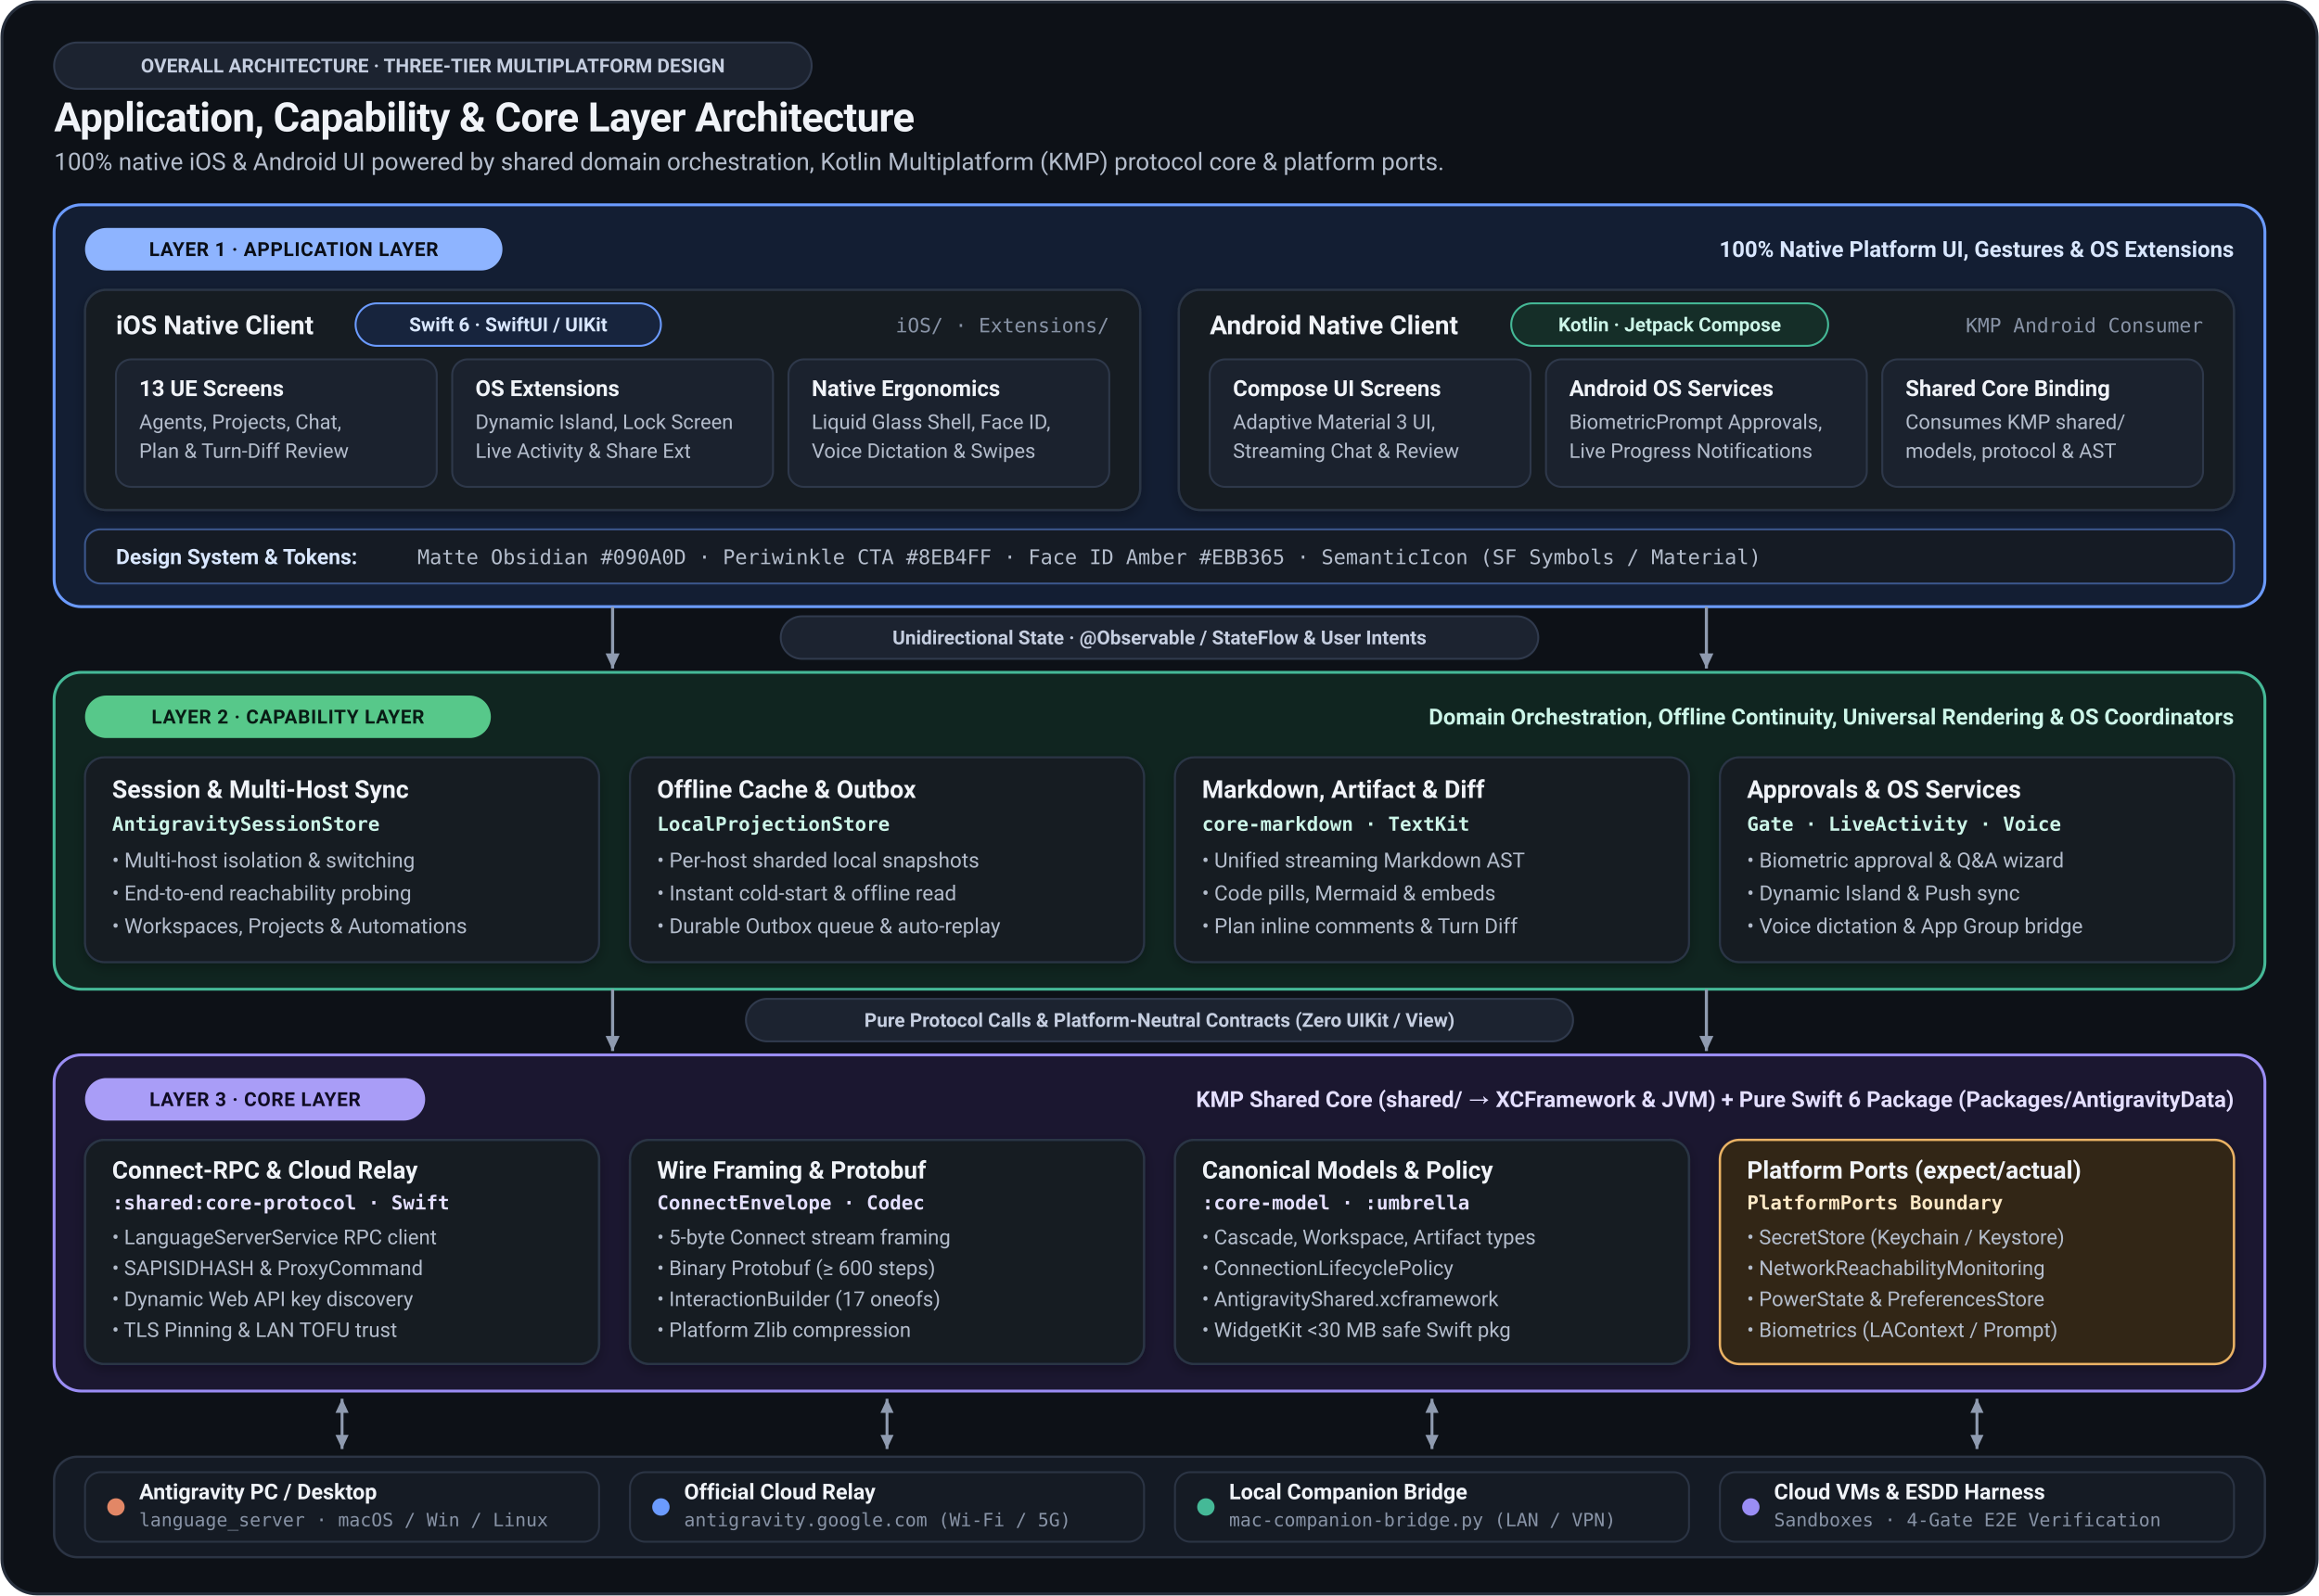
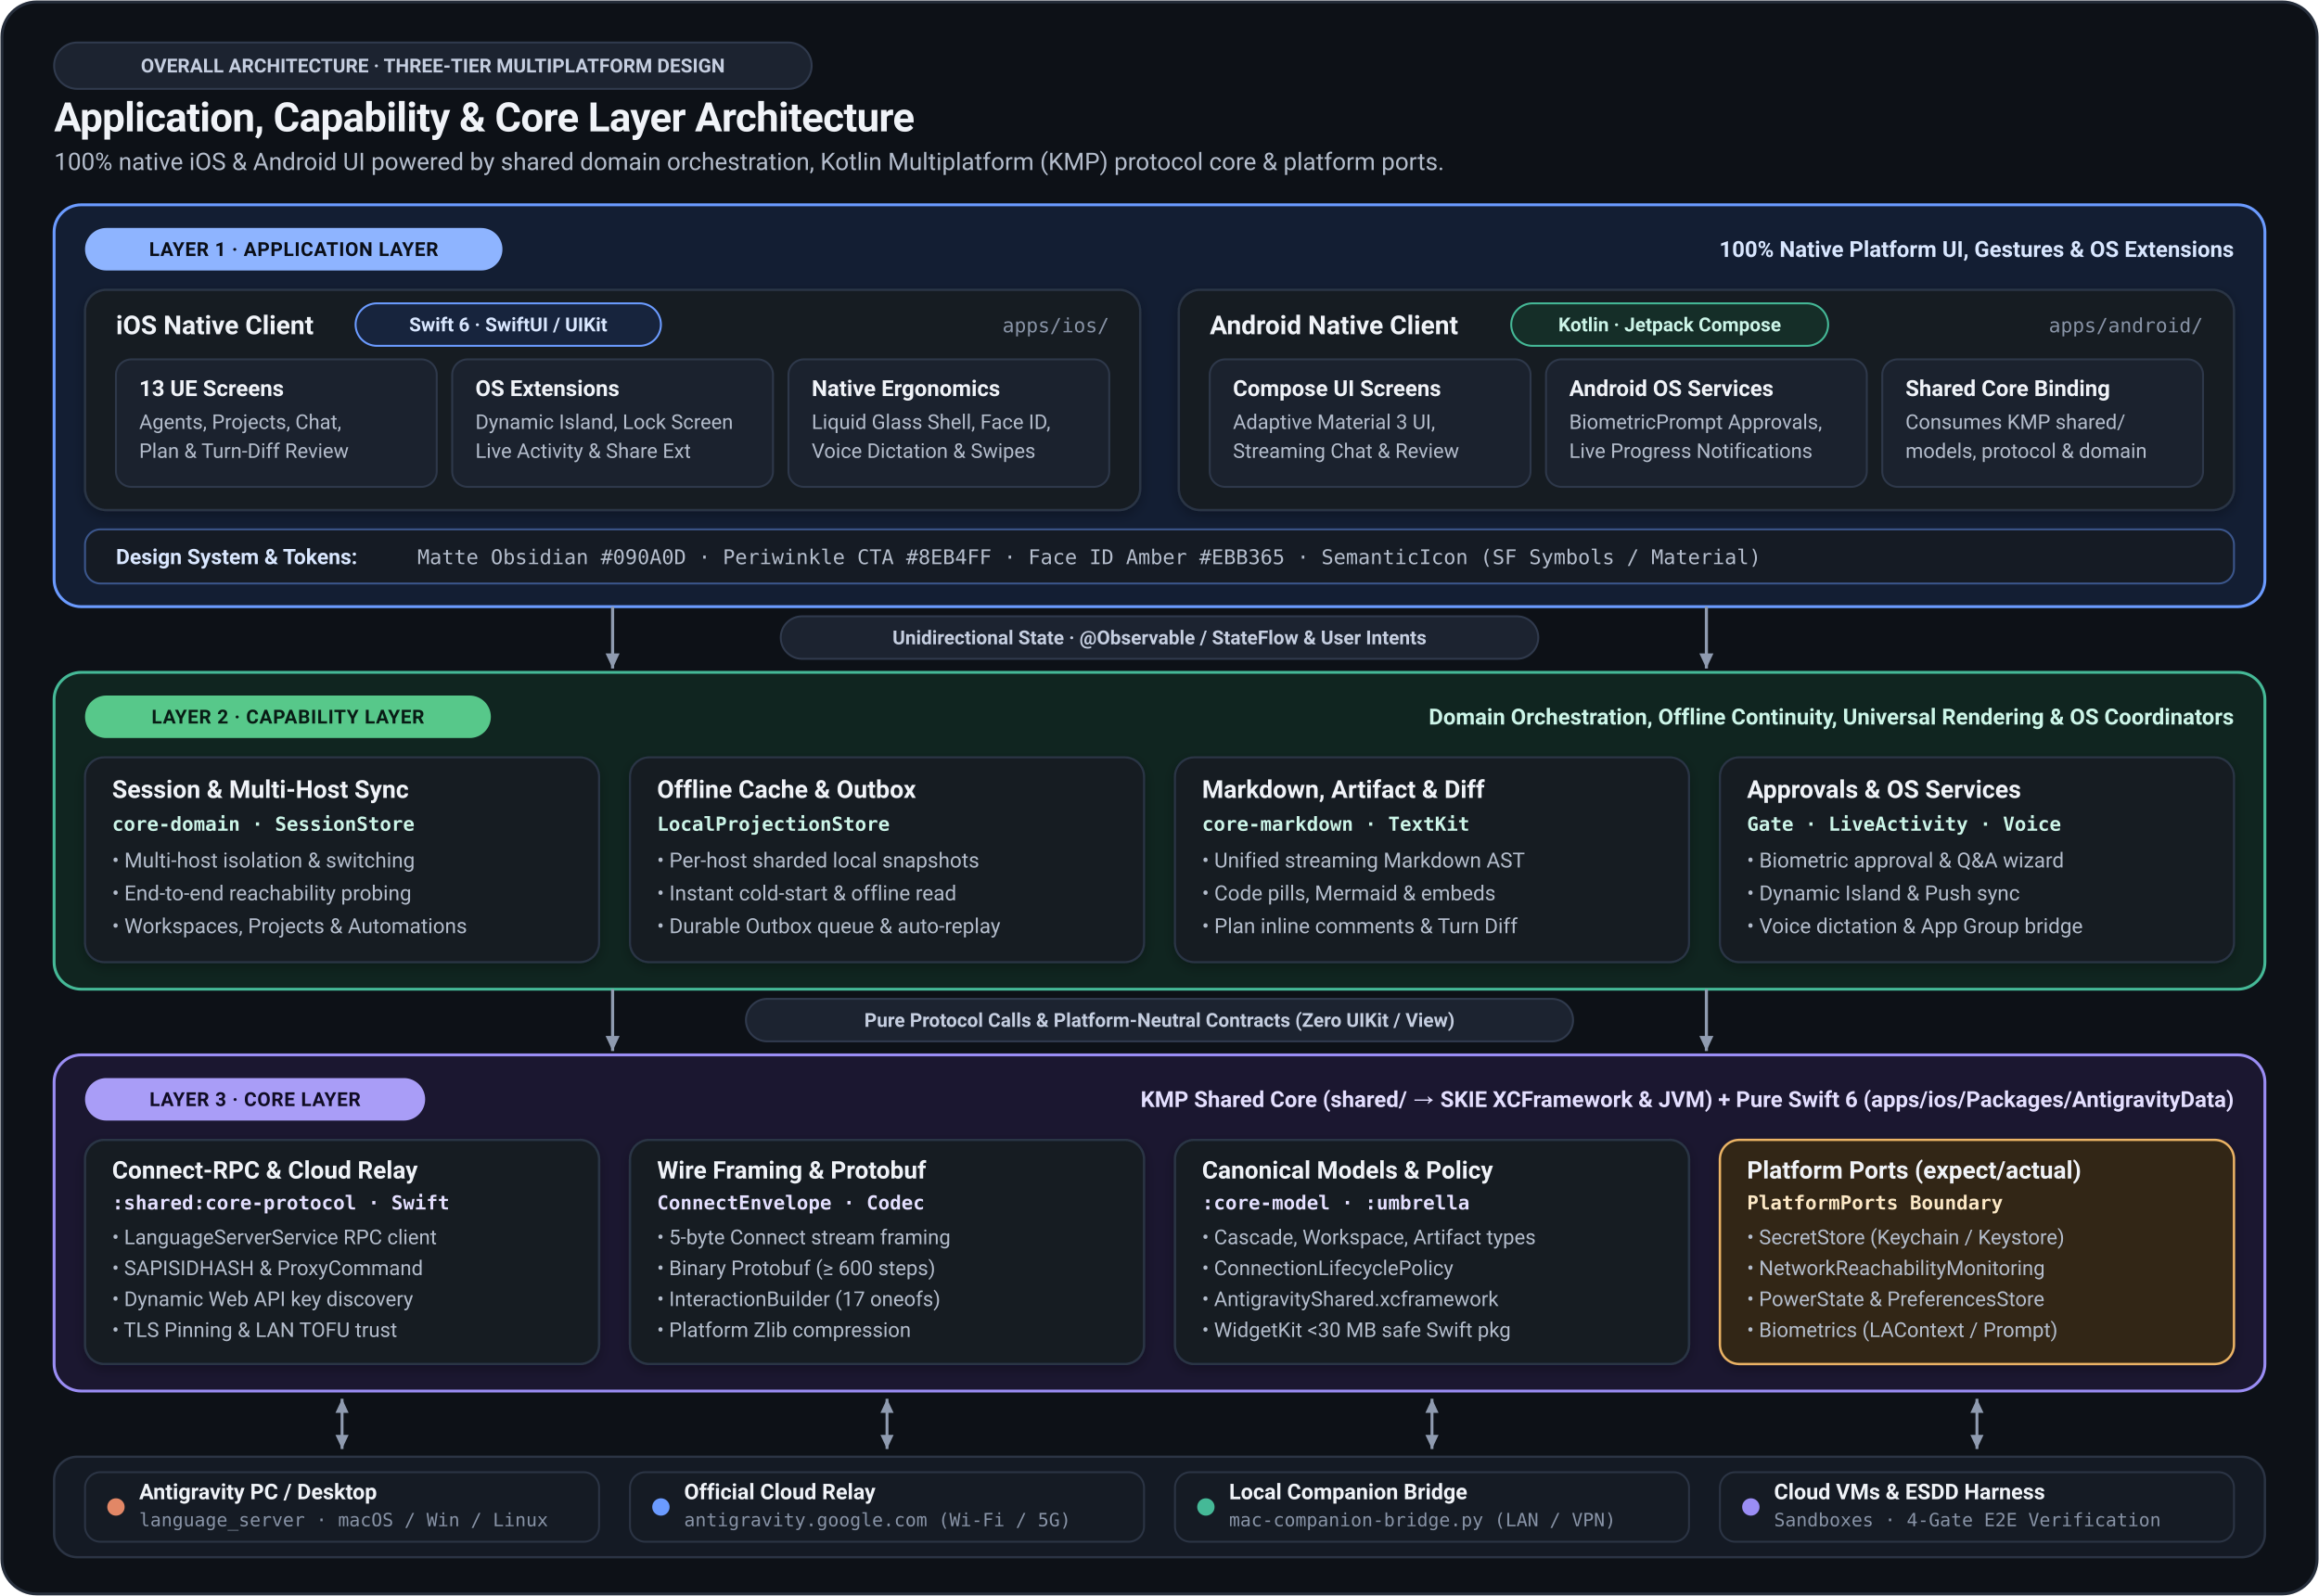
<svg xmlns="http://www.w3.org/2000/svg" viewBox="0 0 1200 826" width="1200" height="826" role="img" aria-label="Three-Layer Architecture: Application, Capability, and Core Layers">
  <defs>
    <filter id="cardShadow" x="-4%" y="-4%" width="108%" height="112%">
      <feDropShadow dx="0" dy="2" stdDeviation="3" flood-color="#000000" flood-opacity="0.28" />
    </filter>
    <marker id="arrDown" viewBox="0 0 10 10" refX="8.5" refY="5" markerWidth="6.5" markerHeight="6.5" orient="auto">
      <path d="M 1 1.5 L 8.5 5 L 1 8.5 z" fill="#8F9BB0" />
    </marker>
    <marker id="arrBi" viewBox="0 0 10 10" refX="8.5" refY="5" markerWidth="6.5" markerHeight="6.5" orient="auto-start-reverse">
      <path d="M 1 1.5 L 8.5 5 L 1 8.5 z" fill="#8F9BB0" />
    </marker>
  </defs>
  <rect x="1" y="1" width="1198" height="824" rx="18" fill="#0D1117" stroke="#262E3B" stroke-width="1.5" />
  <g>
    <rect x="28.0" y="22.0" width="392.0" height="24.0" rx="12.0" fill="#1C2330" stroke="#303A4D" stroke-width="1" />
    <text x="224.0" y="37.5" text-anchor="middle" font-family="-apple-system, BlinkMacSystemFont, 'Segoe UI', Roboto, Helvetica, Arial, sans-serif" font-size="10" font-weight="600" fill="#C5CEE0">OVERALL ARCHITECTURE  ·  THREE-TIER MULTIPLATFORM DESIGN</text>
  </g>
  <text x="28" y="68" font-family="-apple-system, BlinkMacSystemFont, 'Segoe UI', Roboto, Helvetica, Arial, sans-serif" font-size="21" font-weight="700" letter-spacing="-0.3" fill="#F0F3F8">Application, Capability &amp; Core Layer Architecture</text>
  <text x="28" y="88" font-family="-apple-system, BlinkMacSystemFont, 'Segoe UI', Roboto, Helvetica, Arial, sans-serif" font-size="12.5" fill="#B4BDCC">100% native iOS &amp; Android UI powered by shared domain orchestration, Kotlin Multiplatform (KMP) protocol core &amp; platform ports.</text>
  <rect x="28" y="106" width="1144" height="208" rx="14" fill="#131E33" stroke="#6B9BFF" stroke-width="1.5" />
  <g>
    <rect x="44.0" y="118.0" width="216.0" height="22.0" rx="11.0" fill="#8EB4FF" />
    <text x="152.0" y="132.5" text-anchor="middle" font-family="-apple-system, BlinkMacSystemFont, 'Segoe UI', Roboto, Helvetica, Arial, sans-serif" font-size="10" font-weight="600" letter-spacing="0.3" fill="#0A0E17">LAYER 1  ·  APPLICATION LAYER</text>
  </g>
  <text x="1156" y="133" text-anchor="end" font-family="-apple-system, BlinkMacSystemFont, 'Segoe UI', Roboto, Helvetica, Arial, sans-serif" font-size="11.5" font-weight="600" fill="#D9E7FF">100% Native Platform UI, Gestures &amp; OS Extensions</text>
  <rect x="44" y="150" width="546" height="114" rx="11" fill="#151B24" stroke="#2B3444" stroke-width="1.2" filter="url(#cardShadow)" />
  <text x="60" y="173" font-family="-apple-system, BlinkMacSystemFont, 'Segoe UI', Roboto, Helvetica, Arial, sans-serif" font-size="13.5" font-weight="700" fill="#F0F3F8">iOS Native Client</text>
  <g>
    <rect x="184.0" y="157.0" width="158.0" height="22.0" rx="11.0" fill="#17243D" stroke="#6B9BFF" stroke-width="1" />
    <text x="263.0" y="171.5" text-anchor="middle" font-family="-apple-system, BlinkMacSystemFont, 'Segoe UI', Roboto, Helvetica, Arial, sans-serif" font-size="10" font-weight="600" fill="#D9E7FF">Swift 6  ·  SwiftUI / UIKit</text>
  </g>
-   <text x="574" y="172" text-anchor="end" font-family="ui-monospace, SFMono-Regular, Menlo, Monaco, Consolas, monospace" font-size="10.2" fill="#8893A6">iOS/  ·  Extensions/</text>
+   <text x="574" y="172" text-anchor="end" font-family="ui-monospace, SFMono-Regular, Menlo, Monaco, Consolas, monospace" font-size="10.2" fill="#8893A6">apps/ios/</text>
  <rect x="60" y="186" width="166" height="66" rx="8" fill="#1B222E" stroke="#2E384A" stroke-width="1" />
  <text x="72" y="205" font-family="-apple-system, BlinkMacSystemFont, 'Segoe UI', Roboto, Helvetica, Arial, sans-serif" font-size="11.5" font-weight="700" fill="#F0F3F8">13 UE Screens</text>
  <text x="72" y="222" font-family="-apple-system, BlinkMacSystemFont, 'Segoe UI', Roboto, Helvetica, Arial, sans-serif" font-size="10.5" fill="#B4BDCC">Agents, Projects, Chat,</text>
  <text x="72" y="237" font-family="-apple-system, BlinkMacSystemFont, 'Segoe UI', Roboto, Helvetica, Arial, sans-serif" font-size="10.5" fill="#B4BDCC">Plan &amp; Turn-Diff Review</text>
  <rect x="234" y="186" width="166" height="66" rx="8" fill="#1B222E" stroke="#2E384A" stroke-width="1" />
  <text x="246" y="205" font-family="-apple-system, BlinkMacSystemFont, 'Segoe UI', Roboto, Helvetica, Arial, sans-serif" font-size="11.5" font-weight="700" fill="#F0F3F8">OS Extensions</text>
  <text x="246" y="222" font-family="-apple-system, BlinkMacSystemFont, 'Segoe UI', Roboto, Helvetica, Arial, sans-serif" font-size="10.5" fill="#B4BDCC">Dynamic Island, Lock Screen</text>
  <text x="246" y="237" font-family="-apple-system, BlinkMacSystemFont, 'Segoe UI', Roboto, Helvetica, Arial, sans-serif" font-size="10.5" fill="#B4BDCC">Live Activity &amp; Share Ext</text>
  <rect x="408" y="186" width="166" height="66" rx="8" fill="#1B222E" stroke="#2E384A" stroke-width="1" />
  <text x="420" y="205" font-family="-apple-system, BlinkMacSystemFont, 'Segoe UI', Roboto, Helvetica, Arial, sans-serif" font-size="11.5" font-weight="700" fill="#F0F3F8">Native Ergonomics</text>
  <text x="420" y="222" font-family="-apple-system, BlinkMacSystemFont, 'Segoe UI', Roboto, Helvetica, Arial, sans-serif" font-size="10.5" fill="#B4BDCC">Liquid Glass Shell, Face ID,</text>
  <text x="420" y="237" font-family="-apple-system, BlinkMacSystemFont, 'Segoe UI', Roboto, Helvetica, Arial, sans-serif" font-size="10.5" fill="#B4BDCC">Voice Dictation &amp; Swipes</text>
  <rect x="610" y="150" width="546" height="114" rx="11" fill="#151B24" stroke="#2B3444" stroke-width="1.2" filter="url(#cardShadow)" />
  <text x="626" y="173" font-family="-apple-system, BlinkMacSystemFont, 'Segoe UI', Roboto, Helvetica, Arial, sans-serif" font-size="13.5" font-weight="700" fill="#F0F3F8">Android Native Client</text>
  <g>
    <rect x="782.0" y="157.0" width="164.0" height="22.0" rx="11.0" fill="#152E28" stroke="#45B997" stroke-width="1" />
    <text x="864.0" y="171.5" text-anchor="middle" font-family="-apple-system, BlinkMacSystemFont, 'Segoe UI', Roboto, Helvetica, Arial, sans-serif" font-size="10" font-weight="600" fill="#CCF5E8">Kotlin  ·  Jetpack Compose</text>
  </g>
-   <text x="1140" y="172" text-anchor="end" font-family="ui-monospace, SFMono-Regular, Menlo, Monaco, Consolas, monospace" font-size="10.2" fill="#8893A6">KMP Android Consumer</text>
+   <text x="1140" y="172" text-anchor="end" font-family="ui-monospace, SFMono-Regular, Menlo, Monaco, Consolas, monospace" font-size="10.2" fill="#8893A6">apps/android/</text>
  <rect x="626" y="186" width="166" height="66" rx="8" fill="#1B222E" stroke="#2E384A" stroke-width="1" />
  <text x="638" y="205" font-family="-apple-system, BlinkMacSystemFont, 'Segoe UI', Roboto, Helvetica, Arial, sans-serif" font-size="11.5" font-weight="700" fill="#F0F3F8">Compose UI Screens</text>
  <text x="638" y="222" font-family="-apple-system, BlinkMacSystemFont, 'Segoe UI', Roboto, Helvetica, Arial, sans-serif" font-size="10.5" fill="#B4BDCC">Adaptive Material 3 UI,</text>
  <text x="638" y="237" font-family="-apple-system, BlinkMacSystemFont, 'Segoe UI', Roboto, Helvetica, Arial, sans-serif" font-size="10.5" fill="#B4BDCC">Streaming Chat &amp; Review</text>
  <rect x="800" y="186" width="166" height="66" rx="8" fill="#1B222E" stroke="#2E384A" stroke-width="1" />
  <text x="812" y="205" font-family="-apple-system, BlinkMacSystemFont, 'Segoe UI', Roboto, Helvetica, Arial, sans-serif" font-size="11.5" font-weight="700" fill="#F0F3F8">Android OS Services</text>
  <text x="812" y="222" font-family="-apple-system, BlinkMacSystemFont, 'Segoe UI', Roboto, Helvetica, Arial, sans-serif" font-size="10.5" fill="#B4BDCC">BiometricPrompt Approvals,</text>
  <text x="812" y="237" font-family="-apple-system, BlinkMacSystemFont, 'Segoe UI', Roboto, Helvetica, Arial, sans-serif" font-size="10.5" fill="#B4BDCC">Live Progress Notifications</text>
  <rect x="974" y="186" width="166" height="66" rx="8" fill="#1B222E" stroke="#2E384A" stroke-width="1" />
  <text x="986" y="205" font-family="-apple-system, BlinkMacSystemFont, 'Segoe UI', Roboto, Helvetica, Arial, sans-serif" font-size="11.5" font-weight="700" fill="#F0F3F8">Shared Core Binding</text>
  <text x="986" y="222" font-family="-apple-system, BlinkMacSystemFont, 'Segoe UI', Roboto, Helvetica, Arial, sans-serif" font-size="10.5" fill="#B4BDCC">Consumes KMP shared/</text>
-   <text x="986" y="237" font-family="-apple-system, BlinkMacSystemFont, 'Segoe UI', Roboto, Helvetica, Arial, sans-serif" font-size="10.5" fill="#B4BDCC">models, protocol &amp; AST</text>
+   <text x="986" y="237" font-family="-apple-system, BlinkMacSystemFont, 'Segoe UI', Roboto, Helvetica, Arial, sans-serif" font-size="10.5" fill="#B4BDCC">models, protocol &amp; domain</text>
  <rect x="44" y="274" width="1112" height="28" rx="8" fill="#151B24" stroke="#6B9BFF" stroke-opacity="0.45" stroke-width="1" />
  <text x="60" y="292" font-family="-apple-system, BlinkMacSystemFont, 'Segoe UI', Roboto, Helvetica, Arial, sans-serif" font-size="11" font-weight="700" fill="#D9E7FF">Design System &amp; Tokens:</text>
  <text x="216" y="292" font-family="ui-monospace, SFMono-Regular, Menlo, Monaco, Consolas, monospace" font-size="10.5" fill="#B4BDCC">Matte Obsidian #090A0D  ·  Periwinkle CTA #8EB4FF  ·  Face ID Amber #EBB365  ·  SemanticIcon (SF Symbols / Material)</text>
  <line x1="317" y1="314" x2="317" y2="346" stroke="#8F9BB0" stroke-width="1.6" marker-end="url(#arrDown)" />
  <line x1="883" y1="314" x2="883" y2="346" stroke="#8F9BB0" stroke-width="1.6" marker-end="url(#arrDown)" />
  <g>
    <rect x="404.0" y="319.0" width="392.0" height="22.0" rx="11.0" fill="#1C2330" stroke="#303A4D" stroke-width="1" />
    <text x="600.0" y="333.5" text-anchor="middle" font-family="-apple-system, BlinkMacSystemFont, 'Segoe UI', Roboto, Helvetica, Arial, sans-serif" font-size="10" font-weight="600" fill="#C5CEE0">Unidirectional State  ·  @Observable / StateFlow  &amp;  User Intents</text>
  </g>
  <rect x="28" y="348" width="1144" height="164" rx="14" fill="#102520" stroke="#45B997" stroke-width="1.5" />
  <g>
    <rect x="44.0" y="360.0" width="210.0" height="22.0" rx="11.0" fill="#57C88A" />
    <text x="149.0" y="374.5" text-anchor="middle" font-family="-apple-system, BlinkMacSystemFont, 'Segoe UI', Roboto, Helvetica, Arial, sans-serif" font-size="10" font-weight="600" letter-spacing="0.3" fill="#081C15">LAYER 2  ·  CAPABILITY LAYER</text>
  </g>
  <text x="1156" y="375" text-anchor="end" font-family="-apple-system, BlinkMacSystemFont, 'Segoe UI', Roboto, Helvetica, Arial, sans-serif" font-size="11.5" font-weight="600" fill="#CCF5E8">Domain Orchestration, Offline Continuity, Universal Rendering &amp; OS Coordinators</text>
  <rect x="44" y="392" width="266" height="106" rx="10" fill="#151B24" stroke="#2B3444" stroke-width="1.1" filter="url(#cardShadow)" />
  <text x="58" y="413" font-family="-apple-system, BlinkMacSystemFont, 'Segoe UI', Roboto, Helvetica, Arial, sans-serif" font-size="12.8" font-weight="700" fill="#F0F3F8">Session &amp; Multi-Host Sync</text>
-   <text x="58" y="430" font-family="ui-monospace, SFMono-Regular, Menlo, Monaco, Consolas, monospace" font-size="10" font-weight="600" fill="#CCF5E8">AntigravitySessionStore</text>
+   <text x="58" y="430" font-family="ui-monospace, SFMono-Regular, Menlo, Monaco, Consolas, monospace" font-size="10" font-weight="600" fill="#CCF5E8">core-domain · SessionStore</text>
  <text x="58" y="449" font-family="-apple-system, BlinkMacSystemFont, 'Segoe UI', Roboto, Helvetica, Arial, sans-serif" font-size="10.8" fill="#B4BDCC">•  Multi-host isolation &amp; switching</text>
  <text x="58" y="466" font-family="-apple-system, BlinkMacSystemFont, 'Segoe UI', Roboto, Helvetica, Arial, sans-serif" font-size="10.8" fill="#B4BDCC">•  End-to-end reachability probing</text>
  <text x="58" y="483" font-family="-apple-system, BlinkMacSystemFont, 'Segoe UI', Roboto, Helvetica, Arial, sans-serif" font-size="10.8" fill="#B4BDCC">•  Workspaces, Projects &amp; Automations</text>
  <rect x="326" y="392" width="266" height="106" rx="10" fill="#151B24" stroke="#2B3444" stroke-width="1.1" filter="url(#cardShadow)" />
  <text x="340" y="413" font-family="-apple-system, BlinkMacSystemFont, 'Segoe UI', Roboto, Helvetica, Arial, sans-serif" font-size="12.8" font-weight="700" fill="#F0F3F8">Offline Cache &amp; Outbox</text>
  <text x="340" y="430" font-family="ui-monospace, SFMono-Regular, Menlo, Monaco, Consolas, monospace" font-size="10" font-weight="600" fill="#CCF5E8">LocalProjectionStore</text>
  <text x="340" y="449" font-family="-apple-system, BlinkMacSystemFont, 'Segoe UI', Roboto, Helvetica, Arial, sans-serif" font-size="10.8" fill="#B4BDCC">•  Per-host sharded local snapshots</text>
  <text x="340" y="466" font-family="-apple-system, BlinkMacSystemFont, 'Segoe UI', Roboto, Helvetica, Arial, sans-serif" font-size="10.8" fill="#B4BDCC">•  Instant cold-start &amp; offline read</text>
  <text x="340" y="483" font-family="-apple-system, BlinkMacSystemFont, 'Segoe UI', Roboto, Helvetica, Arial, sans-serif" font-size="10.8" fill="#B4BDCC">•  Durable Outbox queue &amp; auto-replay</text>
  <rect x="608" y="392" width="266" height="106" rx="10" fill="#151B24" stroke="#2B3444" stroke-width="1.1" filter="url(#cardShadow)" />
  <text x="622" y="413" font-family="-apple-system, BlinkMacSystemFont, 'Segoe UI', Roboto, Helvetica, Arial, sans-serif" font-size="12.8" font-weight="700" fill="#F0F3F8">Markdown, Artifact &amp; Diff</text>
  <text x="622" y="430" font-family="ui-monospace, SFMono-Regular, Menlo, Monaco, Consolas, monospace" font-size="10" font-weight="600" fill="#CCF5E8">core-markdown · TextKit</text>
  <text x="622" y="449" font-family="-apple-system, BlinkMacSystemFont, 'Segoe UI', Roboto, Helvetica, Arial, sans-serif" font-size="10.8" fill="#B4BDCC">•  Unified streaming Markdown AST</text>
  <text x="622" y="466" font-family="-apple-system, BlinkMacSystemFont, 'Segoe UI', Roboto, Helvetica, Arial, sans-serif" font-size="10.8" fill="#B4BDCC">•  Code pills, Mermaid &amp; embeds</text>
  <text x="622" y="483" font-family="-apple-system, BlinkMacSystemFont, 'Segoe UI', Roboto, Helvetica, Arial, sans-serif" font-size="10.8" fill="#B4BDCC">•  Plan inline comments &amp; Turn Diff</text>
  <rect x="890" y="392" width="266" height="106" rx="10" fill="#151B24" stroke="#2B3444" stroke-width="1.1" filter="url(#cardShadow)" />
  <text x="904" y="413" font-family="-apple-system, BlinkMacSystemFont, 'Segoe UI', Roboto, Helvetica, Arial, sans-serif" font-size="12.8" font-weight="700" fill="#F0F3F8">Approvals &amp; OS Services</text>
  <text x="904" y="430" font-family="ui-monospace, SFMono-Regular, Menlo, Monaco, Consolas, monospace" font-size="10" font-weight="600" fill="#CCF5E8">Gate · LiveActivity · Voice</text>
  <text x="904" y="449" font-family="-apple-system, BlinkMacSystemFont, 'Segoe UI', Roboto, Helvetica, Arial, sans-serif" font-size="10.8" fill="#B4BDCC">•  Biometric approval &amp; Q&amp;A wizard</text>
  <text x="904" y="466" font-family="-apple-system, BlinkMacSystemFont, 'Segoe UI', Roboto, Helvetica, Arial, sans-serif" font-size="10.8" fill="#B4BDCC">•  Dynamic Island &amp; Push sync</text>
  <text x="904" y="483" font-family="-apple-system, BlinkMacSystemFont, 'Segoe UI', Roboto, Helvetica, Arial, sans-serif" font-size="10.8" fill="#B4BDCC">•  Voice dictation &amp; App Group bridge</text>
  <line x1="317" y1="512" x2="317" y2="544" stroke="#8F9BB0" stroke-width="1.6" marker-end="url(#arrDown)" />
  <line x1="883" y1="512" x2="883" y2="544" stroke="#8F9BB0" stroke-width="1.6" marker-end="url(#arrDown)" />
  <g>
    <rect x="386.0" y="517.0" width="428.0" height="22.0" rx="11.0" fill="#1C2330" stroke="#303A4D" stroke-width="1" />
    <text x="600.0" y="531.5" text-anchor="middle" font-family="-apple-system, BlinkMacSystemFont, 'Segoe UI', Roboto, Helvetica, Arial, sans-serif" font-size="10" font-weight="600" fill="#C5CEE0">Pure Protocol Calls &amp; Platform-Neutral Contracts  (Zero UIKit / View)</text>
  </g>
  <rect x="28" y="546" width="1144" height="174" rx="14" fill="#1B1730" stroke="#9A8DF4" stroke-width="1.5" />
  <g>
    <rect x="44.0" y="558.0" width="176.0" height="22.0" rx="11.0" fill="#A99DF7" />
    <text x="132.0" y="572.5" text-anchor="middle" font-family="-apple-system, BlinkMacSystemFont, 'Segoe UI', Roboto, Helvetica, Arial, sans-serif" font-size="10" font-weight="600" letter-spacing="0.3" fill="#100C24">LAYER 3  ·  CORE LAYER</text>
  </g>
-   <text x="1156" y="573" text-anchor="end" font-family="-apple-system, BlinkMacSystemFont, 'Segoe UI', Roboto, Helvetica, Arial, sans-serif" font-size="11.5" font-weight="600" fill="#E4DFFF">KMP Shared Core (shared/ → XCFramework &amp; JVM)  +  Pure Swift 6 Package (Packages/AntigravityData)</text>
+   <text x="1156" y="573" text-anchor="end" font-family="-apple-system, BlinkMacSystemFont, 'Segoe UI', Roboto, Helvetica, Arial, sans-serif" font-size="11.5" font-weight="600" fill="#E4DFFF">KMP Shared Core (shared/ → SKIE XCFramework &amp; JVM)  +  Pure Swift 6 (apps/ios/Packages/AntigravityData)</text>
  <rect x="44" y="590" width="266" height="116" rx="10" fill="#151B24" stroke="#2B3444" stroke-width="1.2" filter="url(#cardShadow)" />
  <text x="58" y="610" font-family="-apple-system, BlinkMacSystemFont, 'Segoe UI', Roboto, Helvetica, Arial, sans-serif" font-size="12.6" font-weight="700" fill="#F0F3F8">Connect-RPC &amp; Cloud Relay</text>
  <text x="58" y="626" font-family="ui-monospace, SFMono-Regular, Menlo, Monaco, Consolas, monospace" font-size="10" font-weight="600" fill="#E4DFFF">:shared:core-protocol · Swift</text>
  <text x="58" y="644" font-family="-apple-system, BlinkMacSystemFont, 'Segoe UI', Roboto, Helvetica, Arial, sans-serif" font-size="10.6" fill="#B4BDCC">•  LanguageServerService RPC client</text>
  <text x="58" y="660" font-family="-apple-system, BlinkMacSystemFont, 'Segoe UI', Roboto, Helvetica, Arial, sans-serif" font-size="10.6" fill="#B4BDCC">•  SAPISIDHASH &amp; ProxyCommand</text>
  <text x="58" y="676" font-family="-apple-system, BlinkMacSystemFont, 'Segoe UI', Roboto, Helvetica, Arial, sans-serif" font-size="10.6" fill="#B4BDCC">•  Dynamic Web API key discovery</text>
  <text x="58" y="692" font-family="-apple-system, BlinkMacSystemFont, 'Segoe UI', Roboto, Helvetica, Arial, sans-serif" font-size="10.6" fill="#B4BDCC">•  TLS Pinning &amp; LAN TOFU trust</text>
  <rect x="326" y="590" width="266" height="116" rx="10" fill="#151B24" stroke="#2B3444" stroke-width="1.2" filter="url(#cardShadow)" />
  <text x="340" y="610" font-family="-apple-system, BlinkMacSystemFont, 'Segoe UI', Roboto, Helvetica, Arial, sans-serif" font-size="12.6" font-weight="700" fill="#F0F3F8">Wire Framing &amp; Protobuf</text>
  <text x="340" y="626" font-family="ui-monospace, SFMono-Regular, Menlo, Monaco, Consolas, monospace" font-size="10" font-weight="600" fill="#E4DFFF">ConnectEnvelope · Codec</text>
  <text x="340" y="644" font-family="-apple-system, BlinkMacSystemFont, 'Segoe UI', Roboto, Helvetica, Arial, sans-serif" font-size="10.6" fill="#B4BDCC">•  5-byte Connect stream framing</text>
  <text x="340" y="660" font-family="-apple-system, BlinkMacSystemFont, 'Segoe UI', Roboto, Helvetica, Arial, sans-serif" font-size="10.6" fill="#B4BDCC">•  Binary Protobuf (≥ 600 steps)</text>
  <text x="340" y="676" font-family="-apple-system, BlinkMacSystemFont, 'Segoe UI', Roboto, Helvetica, Arial, sans-serif" font-size="10.6" fill="#B4BDCC">•  InteractionBuilder (17 oneofs)</text>
  <text x="340" y="692" font-family="-apple-system, BlinkMacSystemFont, 'Segoe UI', Roboto, Helvetica, Arial, sans-serif" font-size="10.6" fill="#B4BDCC">•  Platform Zlib compression</text>
  <rect x="608" y="590" width="266" height="116" rx="10" fill="#151B24" stroke="#2B3444" stroke-width="1.2" filter="url(#cardShadow)" />
  <text x="622" y="610" font-family="-apple-system, BlinkMacSystemFont, 'Segoe UI', Roboto, Helvetica, Arial, sans-serif" font-size="12.6" font-weight="700" fill="#F0F3F8">Canonical Models &amp; Policy</text>
  <text x="622" y="626" font-family="ui-monospace, SFMono-Regular, Menlo, Monaco, Consolas, monospace" font-size="10" font-weight="600" fill="#E4DFFF">:core-model · :umbrella</text>
  <text x="622" y="644" font-family="-apple-system, BlinkMacSystemFont, 'Segoe UI', Roboto, Helvetica, Arial, sans-serif" font-size="10.6" fill="#B4BDCC">•  Cascade, Workspace, Artifact types</text>
  <text x="622" y="660" font-family="-apple-system, BlinkMacSystemFont, 'Segoe UI', Roboto, Helvetica, Arial, sans-serif" font-size="10.6" fill="#B4BDCC">•  ConnectionLifecyclePolicy</text>
  <text x="622" y="676" font-family="-apple-system, BlinkMacSystemFont, 'Segoe UI', Roboto, Helvetica, Arial, sans-serif" font-size="10.6" fill="#B4BDCC">•  AntigravityShared.xcframework</text>
  <text x="622" y="692" font-family="-apple-system, BlinkMacSystemFont, 'Segoe UI', Roboto, Helvetica, Arial, sans-serif" font-size="10.6" fill="#B4BDCC">•  WidgetKit &lt;30 MB safe Swift pkg</text>
  <rect x="890" y="590" width="266" height="116" rx="10" fill="#302614" stroke="#EBB365" stroke-width="1.2" filter="url(#cardShadow)" />
  <text x="904" y="610" font-family="-apple-system, BlinkMacSystemFont, 'Segoe UI', Roboto, Helvetica, Arial, sans-serif" font-size="12.6" font-weight="700" fill="#F0F3F8">Platform Ports (expect/actual)</text>
  <text x="904" y="626" font-family="ui-monospace, SFMono-Regular, Menlo, Monaco, Consolas, monospace" font-size="10" font-weight="600" fill="#FCE8C5">PlatformPorts Boundary</text>
  <text x="904" y="644" font-family="-apple-system, BlinkMacSystemFont, 'Segoe UI', Roboto, Helvetica, Arial, sans-serif" font-size="10.6" fill="#B4BDCC">•  SecretStore (Keychain / Keystore)</text>
  <text x="904" y="660" font-family="-apple-system, BlinkMacSystemFont, 'Segoe UI', Roboto, Helvetica, Arial, sans-serif" font-size="10.6" fill="#B4BDCC">•  NetworkReachabilityMonitoring</text>
  <text x="904" y="676" font-family="-apple-system, BlinkMacSystemFont, 'Segoe UI', Roboto, Helvetica, Arial, sans-serif" font-size="10.6" fill="#B4BDCC">•  PowerState &amp; PreferencesStore</text>
  <text x="904" y="692" font-family="-apple-system, BlinkMacSystemFont, 'Segoe UI', Roboto, Helvetica, Arial, sans-serif" font-size="10.6" fill="#B4BDCC">•  Biometrics (LAContext / Prompt)</text>
  <line x1="177" y1="724" x2="177" y2="750" stroke="#8F9BB0" stroke-width="1.5" marker-start="url(#arrBi)" marker-end="url(#arrBi)" />
  <line x1="459" y1="724" x2="459" y2="750" stroke="#8F9BB0" stroke-width="1.5" marker-start="url(#arrBi)" marker-end="url(#arrBi)" />
  <line x1="741" y1="724" x2="741" y2="750" stroke="#8F9BB0" stroke-width="1.5" marker-start="url(#arrBi)" marker-end="url(#arrBi)" />
  <line x1="1023" y1="724" x2="1023" y2="750" stroke="#8F9BB0" stroke-width="1.5" marker-start="url(#arrBi)" marker-end="url(#arrBi)" />
  <rect x="28" y="754" width="1144" height="52" rx="12" fill="#141A24" stroke="#2B3444" stroke-width="1.2" />
  <rect x="44" y="762" width="266" height="36" rx="8" fill="#151B24" stroke="#2B3444" stroke-width="1" />
  <circle cx="60" cy="780" r="4.5" fill="#E28766" />
  <text x="72" y="776" font-family="-apple-system, BlinkMacSystemFont, 'Segoe UI', Roboto, Helvetica, Arial, sans-serif" font-size="11.2" font-weight="700" fill="#F0F3F8">Antigravity PC / Desktop</text>
  <text x="72" y="790" font-family="ui-monospace, SFMono-Regular, Menlo, Monaco, Consolas, monospace" font-size="9.5" fill="#8893A6">language_server · macOS / Win / Linux</text>
  <rect x="326" y="762" width="266" height="36" rx="8" fill="#151B24" stroke="#2B3444" stroke-width="1" />
  <circle cx="342" cy="780" r="4.5" fill="#6B9BFF" />
  <text x="354" y="776" font-family="-apple-system, BlinkMacSystemFont, 'Segoe UI', Roboto, Helvetica, Arial, sans-serif" font-size="11.2" font-weight="700" fill="#F0F3F8">Official Cloud Relay</text>
  <text x="354" y="790" font-family="ui-monospace, SFMono-Regular, Menlo, Monaco, Consolas, monospace" font-size="9.5" fill="#8893A6">antigravity.google.com (Wi-Fi / 5G)</text>
  <rect x="608" y="762" width="266" height="36" rx="8" fill="#151B24" stroke="#2B3444" stroke-width="1" />
  <circle cx="624" cy="780" r="4.5" fill="#45B997" />
  <text x="636" y="776" font-family="-apple-system, BlinkMacSystemFont, 'Segoe UI', Roboto, Helvetica, Arial, sans-serif" font-size="11.2" font-weight="700" fill="#F0F3F8">Local Companion Bridge</text>
  <text x="636" y="790" font-family="ui-monospace, SFMono-Regular, Menlo, Monaco, Consolas, monospace" font-size="9.5" fill="#8893A6">mac-companion-bridge.py (LAN / VPN)</text>
  <rect x="890" y="762" width="266" height="36" rx="8" fill="#151B24" stroke="#2B3444" stroke-width="1" />
  <circle cx="906" cy="780" r="4.5" fill="#9A8DF4" />
  <text x="918" y="776" font-family="-apple-system, BlinkMacSystemFont, 'Segoe UI', Roboto, Helvetica, Arial, sans-serif" font-size="11.2" font-weight="700" fill="#F0F3F8">Cloud VMs &amp; ESDD Harness</text>
  <text x="918" y="790" font-family="ui-monospace, SFMono-Regular, Menlo, Monaco, Consolas, monospace" font-size="9.5" fill="#8893A6">Sandboxes · 4-Gate E2E Verification</text>
</svg>
